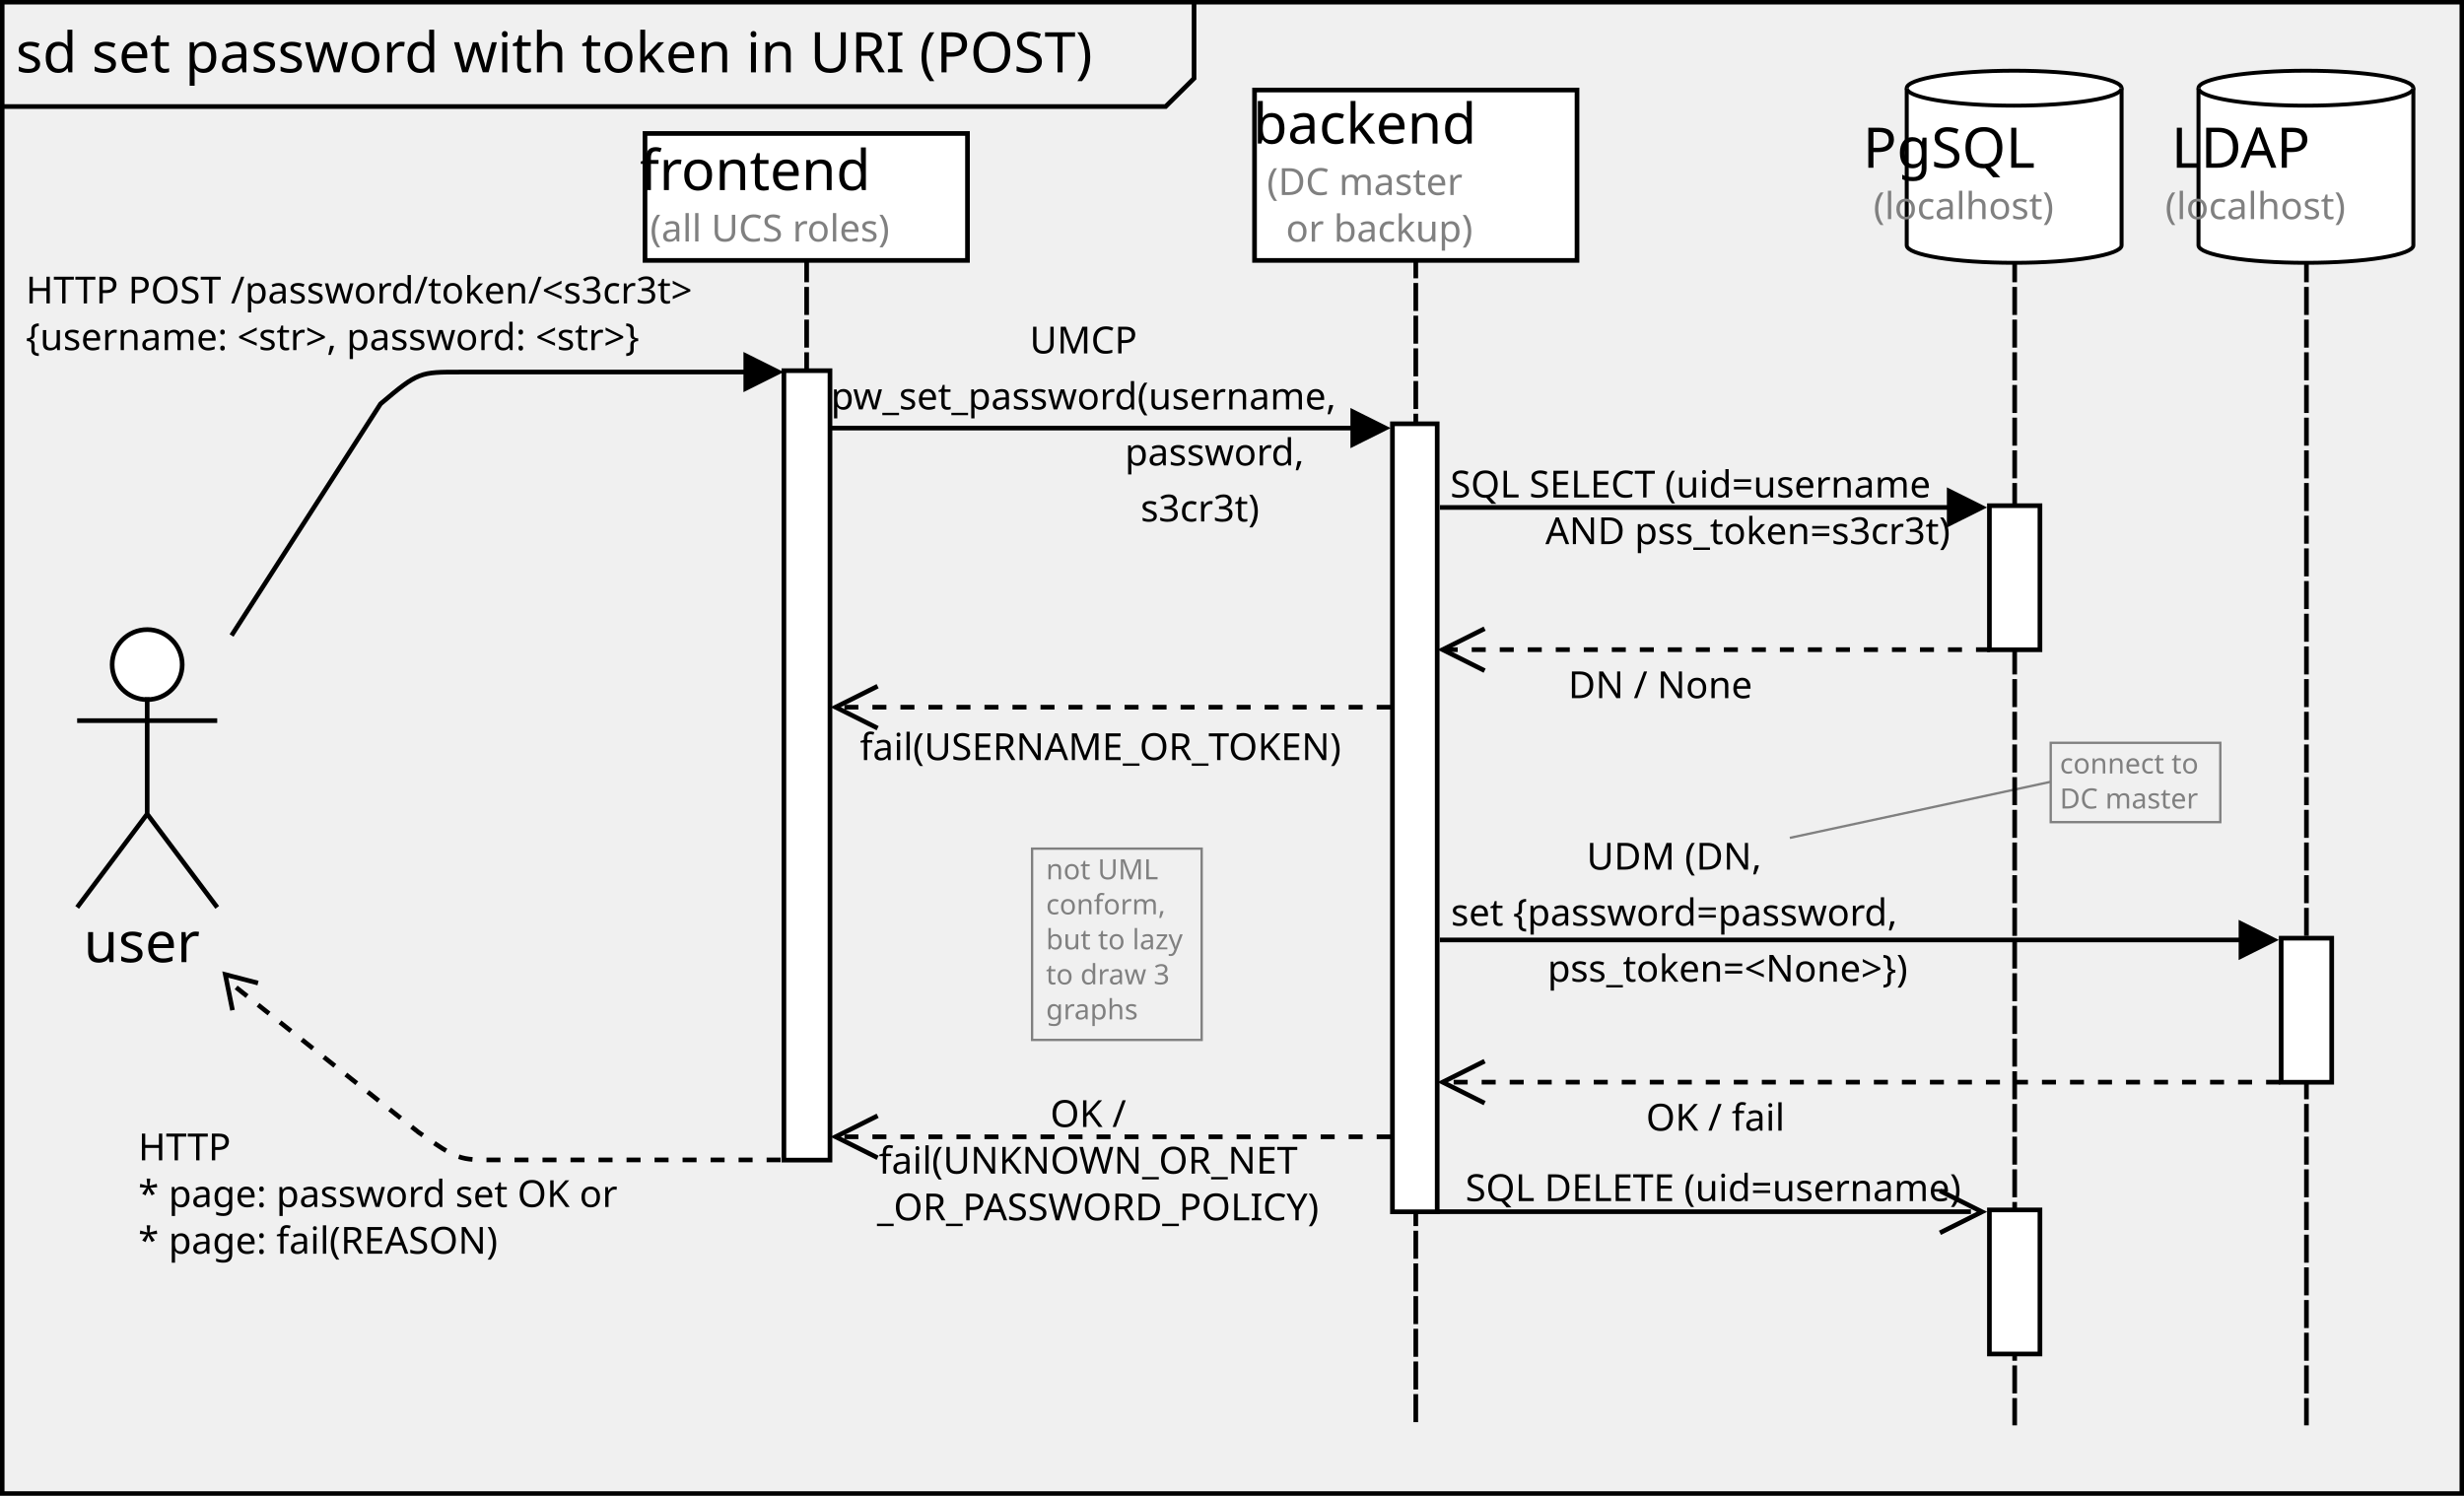
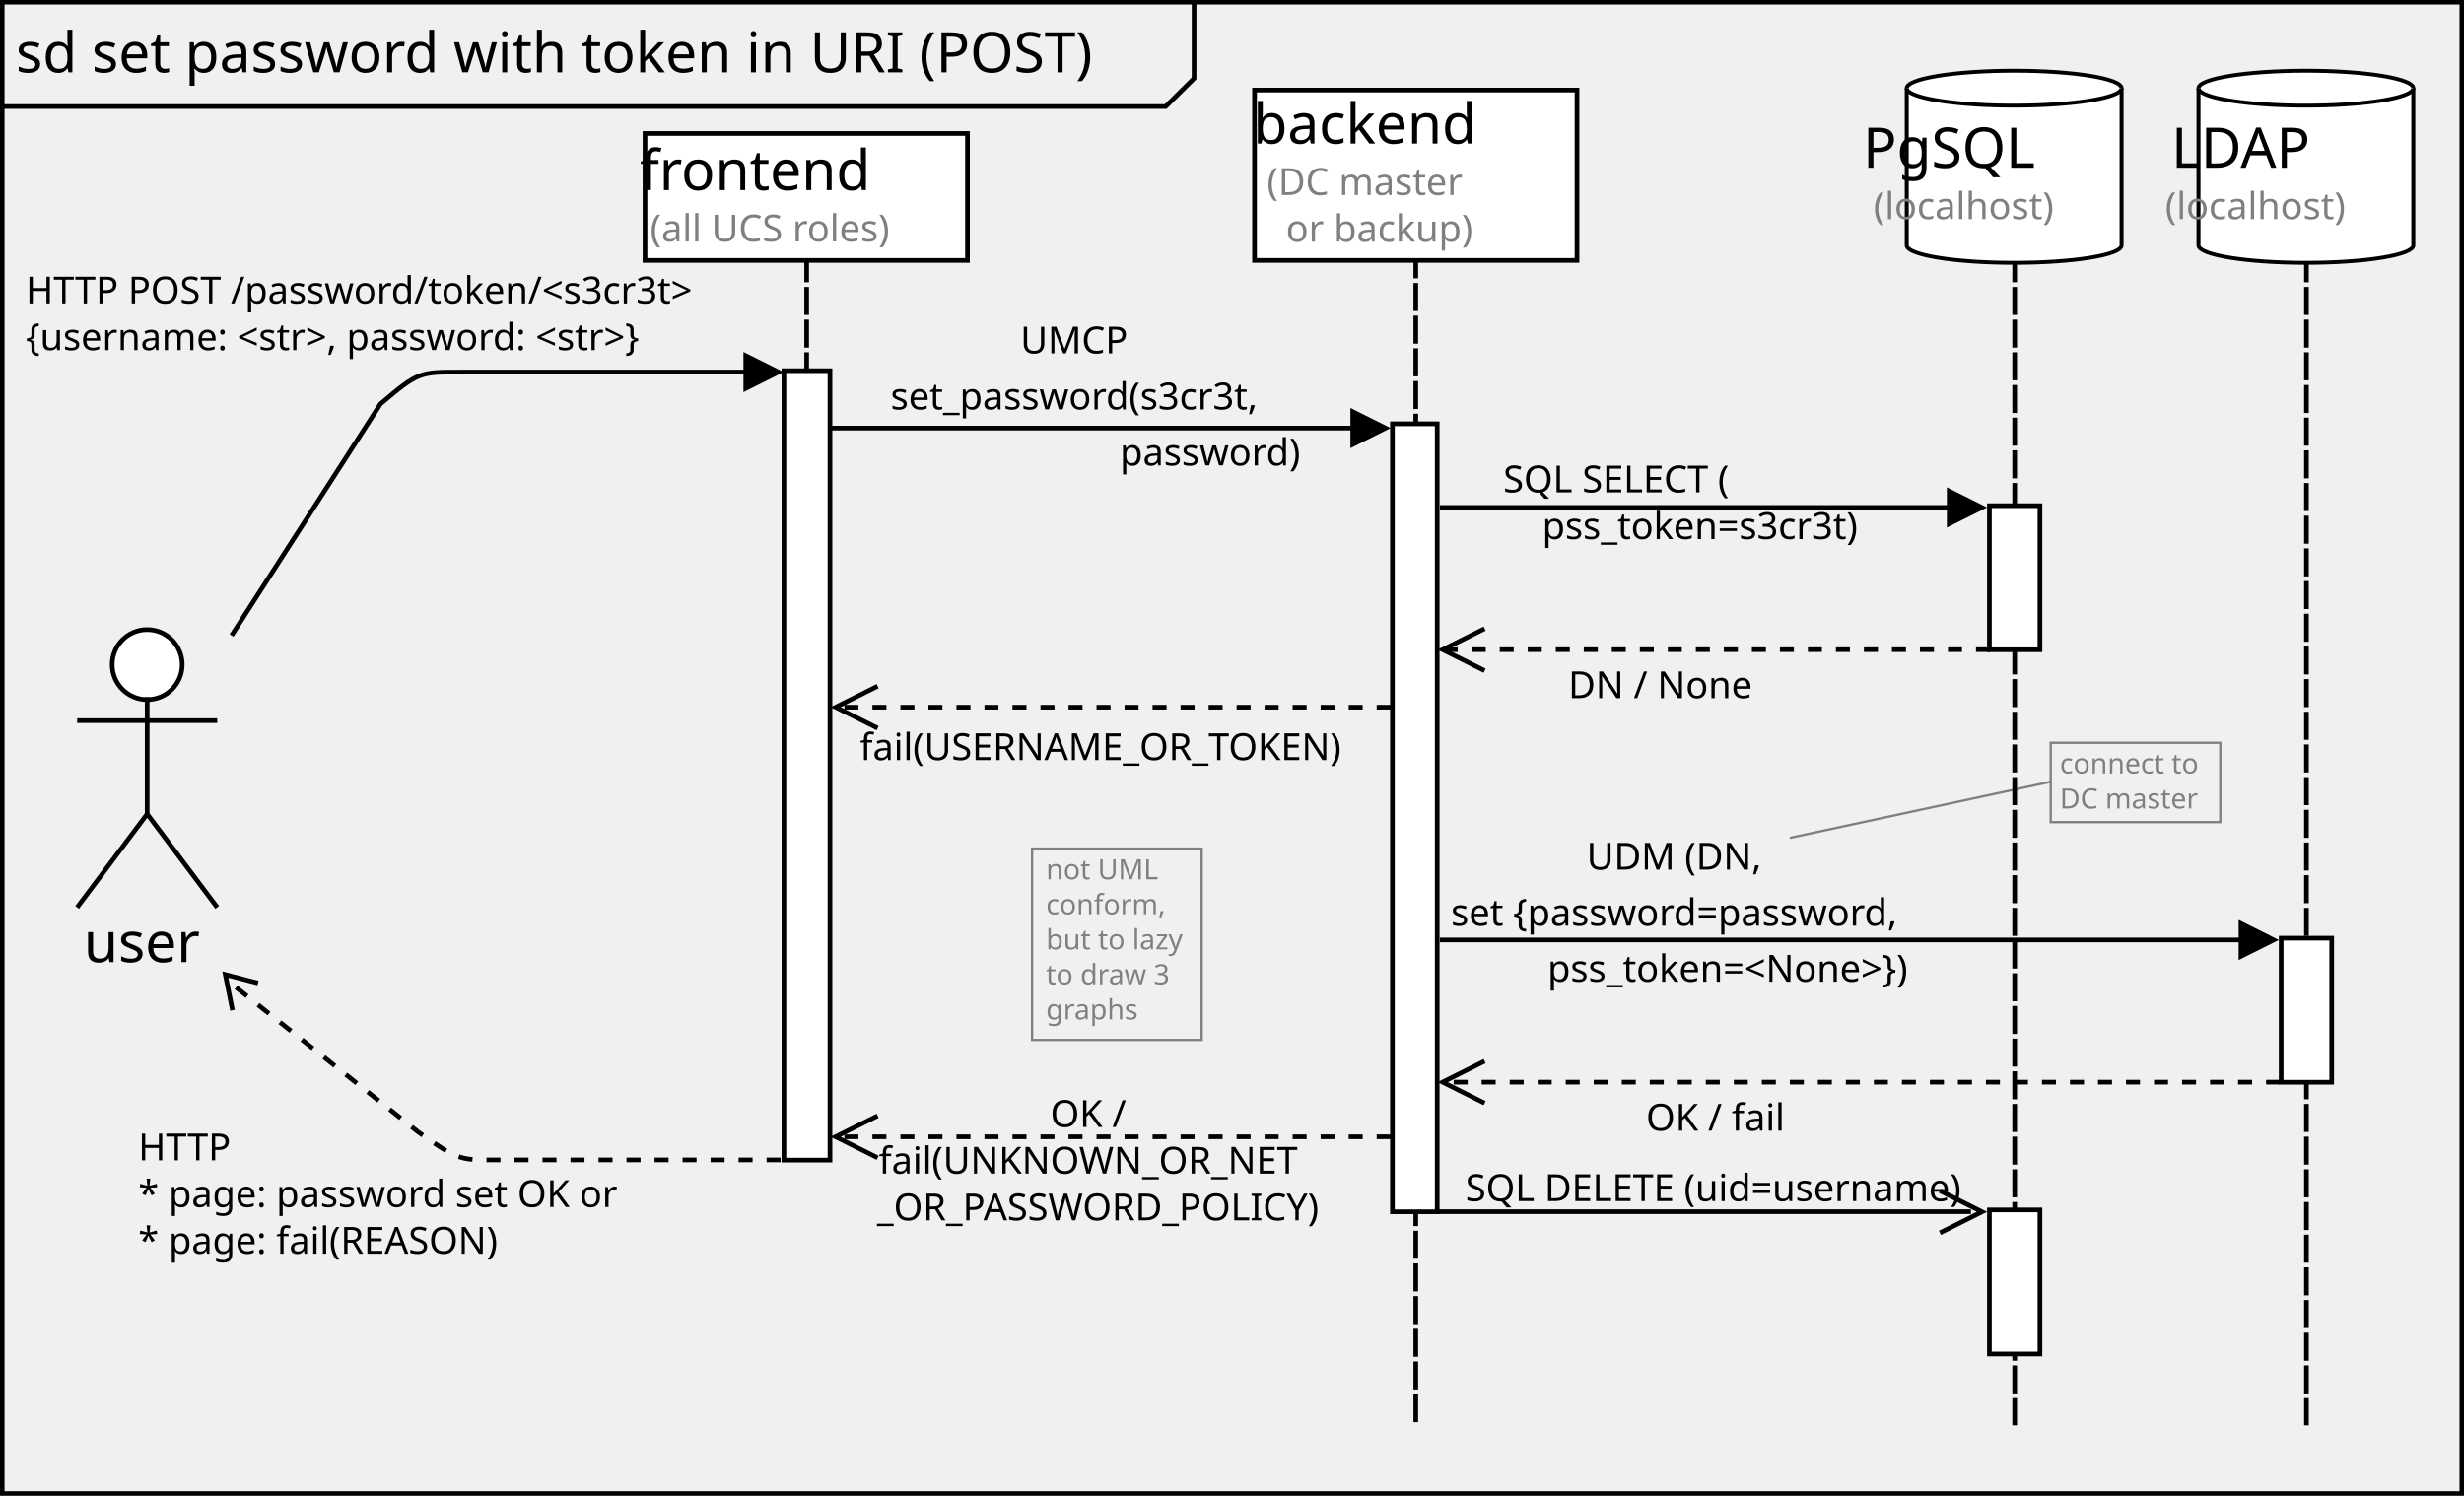
<svg xmlns="http://www.w3.org/2000/svg" width="527.719" height="320.375" version="1.1" content="%3Cmxfile%20userAgent%3D%22Mozilla%2F5.0%20(X11%3B%20Linux%20x86_64)%20AppleWebKit%2F537.36%20(KHTML%2C%20like%20Gecko)%20Chrome%2F47.0.251.0%20Safari%2F537.36%22%20type%3D%22device%22%3E%3Cdiagram%3E7Vrtb6M4E%2F9rIt1zUiMIzdvHpOnTPWlXqtSt9u5T5AQnoAXMgdNN76%2FfMXjA2JBXru3qyIeEjD3jwfP280DPuQv3DwmJvS%2FMpUFvYLn7nrPoDQb21LHgR1Bec8pwOs4J28R35aSS8OT%2FQyVR8m13vkvTykTOWMD9uEpcsyiia16hbVhQXSImWxRfEp7WJDCp33yXezl1MhiV9E%2FU33q4jD2a5iMpf0UZLt2QXcBvMhKMieGQoKzsrpx72LGEMRAjrsL9HQ3EruGG5Lf%2B%2F4bRQsmERlKRwwxSiRcS7KSOszVniaF56pFYXO7CIJ%2FgzF9own3Yn89kRYNHlvrcZxFMWTHOWahMmAX%2BVgxwFgPV42EAf2y4lGvDNIo%2BYeqfkaTyD5SFlCevMAUZpCtID7LRpX6UJkKSp1hnJGlEOsq2EFzuFVzI7arfOml4Zes2CYs4jVygPv%2FRG4wCWG3u%2Bi9wuRWXv5FMwPPdE3wnLKDp%2F3AWLKZMrOFF0gpsU6V0rB3rEVYtmJUQjJkf8SwIhvPecCEoNPEhFiiE%2BIIl3GNbFpHgsaS2Era31bjFeFTCFiNbDdsilq%2BJW1ljlLj99PXrI1CAMaEp5Yf2S89pRbKDsJ8lCfshaAFbf89IoNmfQLDwz1%2F4Z%2B9zMSAkiuuM3ne0jxxUtj5jztWjrlauOEm2oLuamgx7wF2xXbKWjFnubzTRjdW%2FHY0lmzQTSkloQLj%2FUlWgziZS%2BqPwslK0Znz8iwJyHSVPaVfYXiL0w2nSdRtXmdS6WOkkuTyNF%2BtIVSO22aBfqE5WbNpJfjdp8Dsjrn%2BXcGKJY2lMoopHjv7eCYAwD%2FyI3mCAzGCK3YclcBTlpeCbSxoSX2gjanuRJHLBF6adK7Uq7jJTLw3BkrlyJBQwIVql4uejKRuxJaBJTgBNioShK1tDOkv%2F6xIPiykMzV2SelQ4XZZeIgTOEzUl5UMyJRV%2FTkw1ahJpTjVqQjqcaqy%2BNRrdVoGcBM9XZpqxBg9tqS5KyHU0Uo0hR69XDlanlnMW1kHMt9OTklaraco2jwQlrjXiK6XJiw%2B%2BcGo8qhC4PlKujFQDVr9n2jiI0DrFOsU6xTrF3kKxX%2FCIqNdurMBHjoiO1cIR0XaMGvjt6aGupQPoYZkdGpewiMdcqO2nVsId1M6IhLSxB9TOKbQBw51giCuxlz2sP%2BMfgUyGHN0RdDkNGO4S6CMxqGL2CyLb6Q%2FifU1wj%2Bf5GSybtYI%2BdW8AGh2M78wdrlk0ZCtf8BZLjoWUD3T0sPqTCTjQWcePt3ddxOFnnxt03zUENQTBJc5r9rVWZP29Jdi%2BgPXhUUUqjKM1EQ5zZoxCkV3cNbs71l8WjjgYue8BR8zW4fOXu7rW4ceHIw1N8b4NN9nUGC%2FH9ApxTtlQ%2B1GYLI90yPNeSOvlxZEPZdGXsFP9LxQF2UZTEc0hHKIY%2FCNBB%2BkVVn9Y8Ysmr3g33KA%2FczgVq5oeMh0eFtSei6Av1oBexcifF7Mi3xzPJRDrJPBYyruS37H%2BF9HCsOER51ugBdRWCWg1eis1P%2BM5WvlNy9wPepNRb5ql2T2fcS5OBXGaLonrAv5I4a2sD9rUwEfQ%2BotDh3a%2B6Sn2ERGnNjh0ZzEEtdfhqHnfCx8MS8tVTneK5WKPRXBetKJduDr3DBhlrO%2BMHSrIYewgkmgPOzR41gDfobjcs4oafS6M0D3LEHQxjBDvyhQvKebTy3c8nfuf%3C%2Fdiagram%3E%3C%2Fmxfile%3E" id="svg2985">
  <defs id="defs2987" />
  <rect style="fill:none;stroke:#000000;stroke-width:0.967;stroke-miterlimit:4;stroke-opacity:1;stroke-dasharray:none;stroke-dashoffset:0" id="rect4211" width="526.762" height="319.428" x="0.483" y="0.472" />
-   <text xml:space="preserve" style="font-size:8px;font-style:normal;font-variant:normal;font-weight:normal;font-stretch:normal;text-align:end;line-height:125%;letter-spacing:0px;word-spacing:0px;writing-mode:lr-tb;text-anchor:end;fill:#000000;fill-opacity:1;stroke:none;font-family:Sans;-inkscape-font-specification:Sans" x="423.908" y="106.557" id="text4100">
-     <tspan id="tspan4102" x="423.908" y="106.557">SQL SELECT (uid=username</tspan>
-     <tspan x="423.908" y="116.557" id="tspan4104">AND pss_token=s3cr3t)</tspan>
+   <text xml:space="preserve" style="font-size:8px;font-style:normal;font-variant:normal;font-weight:normal;font-stretch:normal;text-align:start;line-height:125%;letter-spacing:0px;word-spacing:0px;writing-mode:lr-tb;text-anchor:start;fill:#000000;fill-opacity:1;stroke:none;font-family:Sans;-inkscape-font-specification:Sans" x="321.952" y="105.46" id="text4100">
+     <tspan id="tspan3116" x="321.952" y="105.46">SQL SELECT (</tspan>
+     <tspan x="321.952" y="115.46" id="tspan3105">    pss_token=s3cr3t)</tspan>
  </text>
  <path style="fill:none;stroke:#000000;stroke-width:1;stroke-linecap:butt;stroke-linejoin:miter;stroke-miterlimit:4;stroke-opacity:1;stroke-dasharray:6, 1;stroke-dashoffset:0" d="m 172.76,40.458 0,44.421" id="path4056" />
  <g id="g4068" transform="translate(-2.798339,-0.15625)">
    <rect y="28.743" x="140.94" height="27.192" width="69.067" id="rect4062" style="fill:#ffffff;fill-opacity:1;stroke:#000000;stroke-width:1;stroke-miterlimit:4;stroke-opacity:1;stroke-dasharray:none;stroke-dashoffset:0" />
    <text id="text4058" y="40.863" x="175.476" style="font-size:12px;font-style:normal;font-variant:normal;font-weight:normal;font-stretch:normal;text-align:center;line-height:125%;letter-spacing:0px;word-spacing:0px;writing-mode:lr-tb;text-anchor:middle;fill:#000000;fill-opacity:1;stroke:none;font-family:Sans;-inkscape-font-specification:Sans" xml:space="preserve">
      <tspan y="40.863" x="175.476" id="tspan4060">frontend</tspan>
      <tspan style="font-size:8px;font-style:normal;font-variant:normal;font-weight:normal;font-stretch:normal;text-align:center;line-height:125%;writing-mode:lr-tb;text-anchor:middle;fill:#808080;fill-opacity:1;font-family:Sans;-inkscape-font-specification:Sans" id="tspan3164" y="51.876" x="175.476">(all UCS roles)</tspan>
    </text>
  </g>
  <path id="path4078" d="m 303.22,53.613 0,251.685" style="fill:none;stroke:#000000;stroke-width:1;stroke-linecap:butt;stroke-linejoin:miter;stroke-miterlimit:4;stroke-opacity:1;stroke-dasharray:6, 1;stroke-dashoffset:0" />
  <g id="g4074" transform="translate(-3.100794,-0.15625)">
    <rect style="fill:#ffffff;fill-opacity:1;stroke:#000000;stroke-width:1;stroke-miterlimit:4;stroke-opacity:1;stroke-dasharray:none;stroke-dashoffset:0" id="rect4082" width="69.067" height="36.494" x="271.787" y="19.44" />
    <text xml:space="preserve" style="font-size:12px;font-style:normal;font-variant:normal;font-weight:normal;font-stretch:normal;text-align:center;line-height:125%;letter-spacing:0px;word-spacing:0px;writing-mode:lr-tb;text-anchor:middle;fill:#000000;fill-opacity:1;stroke:none;font-family:Sans;-inkscape-font-specification:Sans" x="306.32" y="30.907" id="text4084">
      <tspan id="tspan4086" x="306.32" y="30.907">backend</tspan>
      <tspan style="font-size:8px;font-style:normal;font-variant:normal;font-weight:normal;font-stretch:normal;text-align:center;line-height:125%;writing-mode:lr-tb;text-anchor:middle;fill:#808080;fill-opacity:1;font-family:Sans;-inkscape-font-specification:Sans" id="tspan3166" x="306.32" y="41.92">(DC master</tspan>
      <tspan style="font-size:8px;font-style:normal;font-variant:normal;font-weight:normal;font-stretch:normal;text-align:center;line-height:125%;writing-mode:lr-tb;text-anchor:middle;fill:#808080;fill-opacity:1;font-family:Sans;-inkscape-font-specification:Sans" id="tspan3168" x="306.32" y="51.92">or backup)</tspan>
    </text>
  </g>
  <g id="g4273" transform="translate(-7.627975,51.72575)">
    <text id="text4257" y="154.353" x="25.545" style="font-size:12px;font-style:normal;font-variant:normal;font-weight:normal;font-stretch:normal;text-align:start;line-height:125%;letter-spacing:0px;word-spacing:0px;writing-mode:lr-tb;text-anchor:start;fill:#000000;fill-opacity:1;stroke:none;font-family:Sans;-inkscape-font-specification:Sans" xml:space="preserve">
      <tspan y="154.353" x="25.545" id="tspan4259">user</tspan>
    </text>
    <g transform="translate(-1.349123,-32.87197)" id="g4106">
      <ellipse style="fill:#ffffff;stroke:#000000" d="m 47.5,123 c 0,4.142 -3.358,7.5 -7.5,7.5 -4.142,0 -7.5,-3.358 -7.5,-7.5 0,-4.142 3.358,-7.5 7.5,-7.5 4.142,0 7.5,3.358 7.5,7.5 z" id="ellipse2991" pointer-events="none" ry="7.5" rx="7.5" cy="123" cx="40" transform="translate(0.5,0.5)" />
      <path style="fill:none;stroke:#000000;stroke-miterlimit:10" id="path2993" pointer-events="none" stroke-miterlimit="10" d="m 40.5,130.5 0,25 m 0,-20 -15,0 m 15,0 15,0 m -15,20 -15,20 m 15,-20 15,20" />
    </g>
  </g>
  <rect style="fill:#ffffff;stroke:#000000" id="rect3003" pointer-events="none" height="169.089" width="9.869" y="79.396" x="167.891" />
  <g id="g4048" transform="translate(12.34559,34.19097)">
    <path d="M 37.247,101.927 69.153,52.314 C 77.286,45.446 77.515,45.5 86.314,45.5 l 61.066,0" stroke-miterlimit="10" pointer-events="none" id="path3013" style="fill:none;stroke:#000000;stroke-miterlimit:10" />
    <path d="m 154.38,45.5 -7,3.5 0,-7 z" stroke-miterlimit="10" pointer-events="none" id="path3015" style="fill:#000000;stroke:#000000;stroke-miterlimit:10" />
  </g>
  <g id="g4052" transform="translate(12.34559,-5.986816)">
    <path d="m 154.841,254.433 -61.341,0 c -7.442,0 -7.746,0.025 -16.224,-5.934 L 37.553,216.95" stroke-miterlimit="10" pointer-events="none" id="path3025" style="fill:none;stroke:#000000;stroke-miterlimit:10;stroke-dasharray:3, 3" />
    <path d="m 42.915,216.549 -7.007,-1.822 1.54,7.644" stroke-miterlimit="10" pointer-events="none" id="path3027" style="fill:none;stroke:#000000;stroke-miterlimit:10" />
  </g>
  <rect style="fill:#ffffff;stroke:#000000" id="rect3037" pointer-events="none" height="168.782" width="9.589" y="90.772" x="298.22" />
  <g id="g4044" transform="translate(12.34559,46.19097)">
    <path d="m 165.5,45.5 111.88,0" stroke-miterlimit="10" pointer-events="none" id="path3047" style="fill:none;stroke:#000000;stroke-miterlimit:10" />
    <path d="m 284.38,45.5 -7,3.5 0,-7 z" stroke-miterlimit="10" pointer-events="none" id="path3049" style="fill:#000000;stroke:#000000;stroke-miterlimit:10" />
  </g>
  <g id="g4032" transform="translate(15.44638,-115.5276)" />
  <g id="g4040" transform="translate(20.0838,48.19097)">
    <path d="M 288.31,60.5 397.38,60.5" stroke-miterlimit="10" pointer-events="none" id="path3081" style="fill:none;stroke:#000000;stroke-miterlimit:10" />
    <path d="m 404.38,60.5 -7,3.5 0,-7 z" stroke-miterlimit="10" pointer-events="none" id="path3083" style="fill:#000000;stroke:#000000;stroke-miterlimit:10" />
  </g>
  <g id="g4036" transform="translate(12.34559,-106.3498)">
    <path d="M 413.857,245.5 297.74,245.5" stroke-miterlimit="10" pointer-events="none" id="path3093" style="fill:none;stroke:#000000;stroke-miterlimit:10;stroke-dasharray:3, 3" />
    <path d="m 305.62,241 -9,4.5 9,4.5" stroke-miterlimit="10" pointer-events="none" id="path3095" style="fill:none;stroke:#000000;stroke-miterlimit:10" />
  </g>
  <text xml:space="preserve" style="font-size:8px;font-style:normal;font-variant:normal;font-weight:normal;font-stretch:normal;text-align:start;line-height:125%;letter-spacing:0px;word-spacing:0px;writing-mode:lr-tb;text-anchor:start;fill:#000000;fill-opacity:1;stroke:none;font-family:Sans;-inkscape-font-specification:Sans" x="5.527" y="64.99" id="text4028">
    <tspan x="5.527" y="64.99" id="tspan4345">HTTP POST /password/token/&lt;s3cr3t&gt;</tspan>
    <tspan x="5.527" y="74.99" id="tspan6767">{username: &lt;str&gt;, password: &lt;str&gt;}</tspan>
  </text>
  <text id="text4130" y="149.539" x="335.877" style="font-size:8px;font-style:normal;font-variant:normal;font-weight:normal;font-stretch:normal;text-align:start;line-height:125%;letter-spacing:0px;word-spacing:0px;writing-mode:lr-tb;text-anchor:start;fill:#000000;fill-opacity:1;stroke:none;font-family:Sans;-inkscape-font-specification:Sans" xml:space="preserve">
    <tspan y="149.539" x="335.877" id="tspan4209">DN / None</tspan>
  </text>
-   <text xml:space="preserve" style="font-size:8px;font-style:normal;font-variant:normal;font-weight:normal;font-stretch:normal;text-align:center;line-height:150%;letter-spacing:0px;word-spacing:0px;writing-mode:lr-tb;text-anchor:middle;fill:#000000;fill-opacity:1;stroke:none;font-family:Sans;-inkscape-font-specification:Sans" x="237.243" y="75.697" id="text4100-5">
-     <tspan x="237.243" y="75.697" id="tspan4104-3">UMCP</tspan>
-     <tspan x="237.243" y="87.697" id="tspan4164">pw_set_password(username,</tspan>
-     <tspan x="237.243" y="99.697" id="tspan3423">                           password,</tspan>
-     <tspan x="237.243" y="111.697" id="tspan3421">                      s3cr3t)</tspan>
+   <text xml:space="preserve" style="font-size:8px;font-style:normal;font-variant:normal;font-weight:normal;font-stretch:normal;text-align:center;line-height:150%;letter-spacing:0px;word-spacing:0px;writing-mode:lr-tb;text-anchor:middle;fill:#000000;fill-opacity:1;stroke:none;font-family:Sans;-inkscape-font-specification:Sans" x="235.243" y="75.697" id="text4100-5">
+     <tspan x="235.243" y="75.697" id="tspan4164">UMCP</tspan>
+     <tspan x="235.243" y="87.697" id="tspan3108">set_password(s3cr3t,</tspan>
+     <tspan x="235.243" y="99.697" id="tspan3421">                          password)</tspan>
  </text>
  <text id="text4199" y="248.533" x="29.609" style="font-size:8px;font-style:normal;font-variant:normal;font-weight:normal;font-stretch:normal;text-align:start;line-height:125%;letter-spacing:0px;word-spacing:0px;writing-mode:lr-tb;text-anchor:start;fill:#000000;fill-opacity:1;stroke:none;font-family:Sans;-inkscape-font-specification:Sans" xml:space="preserve">
    <tspan y="248.533" x="29.609" id="tspan4201">HTTP</tspan>
    <tspan y="258.533" x="29.609" id="tspan4203">* page: password set OK or</tspan>
    <tspan y="268.533" x="29.609" id="tspan4207">* page: fail(REASON)</tspan>
  </text>
  <text xml:space="preserve" style="font-size:12px;font-style:normal;font-variant:normal;font-weight:normal;font-stretch:normal;text-align:start;line-height:125%;letter-spacing:0px;word-spacing:0px;writing-mode:lr-tb;text-anchor:start;fill:#000000;fill-opacity:1;stroke:none;font-family:Sans;-inkscape-font-specification:Sans" x="3.39" y="15.492" id="text4213">
    <tspan id="tspan4215" x="3.39" y="15.492">sd set password with token in URI (POST)</tspan>
  </text>
  <path style="fill:none;stroke:#000000;stroke-width:1px;stroke-linecap:butt;stroke-linejoin:miter;stroke-opacity:1" d="m 0.548,22.818 249.097,0 6.09,-6.03 0,-16.444" id="path4280" />
  <text id="text4408" y="186.265" x="363.755" style="font-size:8px;font-style:normal;font-variant:normal;font-weight:normal;font-stretch:normal;text-align:center;line-height:150%;letter-spacing:0px;word-spacing:0px;writing-mode:lr-tb;text-anchor:middle;fill:#000000;fill-opacity:1;stroke:none;font-family:Sans;-inkscape-font-specification:Sans" xml:space="preserve">
    <tspan id="tspan4412" y="186.265" x="363.755">UDM (DN,</tspan>
    <tspan y="198.265" x="363.755" id="tspan4446">set {password=password,</tspan>
    <tspan y="210.265" x="363.755" id="tspan3430">         pss_token=&lt;None&gt;})</tspan>
  </text>
  <g transform="translate(82.57269,140.828)" id="g4416">
    <path style="fill:none;stroke:#000000;stroke-miterlimit:10" id="path4418" pointer-events="none" stroke-miterlimit="10" d="M 225.81,60.5 397.38,60.5" />
    <path style="fill:#000000;stroke:#000000;stroke-miterlimit:10" id="path4420" pointer-events="none" stroke-miterlimit="10" d="m 404.38,60.5 -7,3.5 0,-7 z" />
  </g>
  <g transform="translate(12.34559,-13.71274)" id="g4422">
    <path style="fill:none;stroke:#000000;stroke-miterlimit:10;stroke-dasharray:3, 3" id="path4424" pointer-events="none" stroke-miterlimit="10" d="M 475.987,245.5 297.74,245.5" />
    <path style="fill:none;stroke:#000000;stroke-miterlimit:10" id="path4426" pointer-events="none" stroke-miterlimit="10" d="m 305.62,241 -9,4.5 9,4.5" />
  </g>
  <text xml:space="preserve" style="font-size:8px;font-style:normal;font-variant:normal;font-weight:normal;font-stretch:normal;text-align:start;line-height:125%;letter-spacing:0px;word-spacing:0px;writing-mode:lr-tb;text-anchor:start;fill:#000000;fill-opacity:1;stroke:none;font-family:Sans;-inkscape-font-specification:Sans" x="352.539" y="242.176" id="text4428">
    <tspan id="tspan4434" x="352.539" y="242.176">OK / fail</tspan>
  </text>
  <g transform="translate(61.62828,94.60238)" id="g3426">
    <rect style="fill:none;stroke:#808080;stroke-width:0.5;stroke-miterlimit:4;stroke-opacity:1;stroke-dasharray:none;stroke-dashoffset:0" id="rect3428" width="36.32" height="16.995" x="377.579" y="64.5" />
    <text xml:space="preserve" style="font-size:6px;font-style:normal;font-variant:normal;font-weight:normal;font-stretch:normal;text-align:start;line-height:125%;letter-spacing:0px;word-spacing:0px;writing-mode:lr-tb;text-anchor:start;fill:#808080;fill-opacity:1;stroke:none;font-family:Sans;-inkscape-font-specification:Sans" x="379.523" y="71.069" id="text3430">
      <tspan x="379.523" y="71.069" id="tspan3436">connect to</tspan>
      <tspan x="379.523" y="78.569" id="tspan3445">DC master</tspan>
    </text>
  </g>
  <path id="path3438" d="m 439.128,167.47 -55.793,11.994" style="fill:none;stroke:#808080;stroke-width:0.5;stroke-linecap:butt;stroke-linejoin:miter;stroke-miterlimit:4;stroke-opacity:1;stroke-dasharray:none" />
  <g id="g3702" transform="translate(0,-25.19395)">
    <path d="m 297.846,268.682 -117.76,0" stroke-miterlimit="10" pointer-events="none" id="path3481" style="fill:none;stroke:#000000;stroke-miterlimit:10;stroke-dasharray:3, 3" />
    <path d="m 187.966,264.182 -9,4.5 9,4.5" stroke-miterlimit="10" pointer-events="none" id="path3483" style="fill:none;stroke:#000000;stroke-miterlimit:10" />
    <text id="text3485" y="266.579" x="240.344" style="font-size:8px;font-style:normal;font-variant:normal;font-weight:normal;font-stretch:normal;text-align:center;line-height:125%;letter-spacing:0px;word-spacing:0px;writing-mode:lr-tb;text-anchor:middle;fill:#000000;fill-opacity:1;stroke:none;font-family:Sans;-inkscape-font-specification:Sans" xml:space="preserve">
      <tspan id="tspan3487" y="266.579" x="240.344">OK /</tspan>
      <tspan y="276.579" x="240.344" id="tspan3710">fail(UNKNOWN_OR_NET</tspan>
      <tspan y="286.579" x="240.344" id="tspan3285">_OR_PASSWORD_POLICY)</tspan>
    </text>
  </g>
  <g id="g3489" transform="translate(172.2742,-63.41882)">
    <path style="fill:none;stroke:#000000;stroke-miterlimit:10;stroke-dasharray:3, 3" id="path3491" pointer-events="none" stroke-miterlimit="10" d="m 285.5,370.878 -117.76,0" transform="translate(-159.9286,-155.9853)" />
    <path style="fill:none;stroke:#000000;stroke-miterlimit:10" id="path3493" pointer-events="none" stroke-miterlimit="10" d="m 175.62,366.378 -9,4.5 9,4.5" transform="translate(-159.9286,-155.9853)" />
    <text xml:space="preserve" style="font-size:8px;font-style:normal;font-variant:normal;font-weight:normal;font-stretch:normal;text-align:center;line-height:125%;letter-spacing:0px;word-spacing:0px;writing-mode:lr-tb;text-anchor:middle;fill:#000000;fill-opacity:1;stroke:none;font-family:Sans;-inkscape-font-specification:Sans" x="68.618" y="226.221" id="text3495">
      <tspan x="68.618" y="226.221" id="tspan3497">fail(USERNAME_OR_TOKEN)</tspan>
    </text>
  </g>
  <g transform="translate(-156.5347,117.269)" id="g3499">
    <rect style="fill:none;stroke:#808080;stroke-width:0.5;stroke-miterlimit:4;stroke-opacity:1;stroke-dasharray:none;stroke-dashoffset:0" id="rect3501" width="36.32" height="40.976" x="377.579" y="64.5" />
    <text xml:space="preserve" style="font-size:6px;font-style:normal;font-variant:normal;font-weight:normal;font-stretch:normal;text-align:start;line-height:125%;letter-spacing:0px;word-spacing:0px;writing-mode:lr-tb;text-anchor:start;fill:#808080;fill-opacity:1;stroke:none;font-family:Sans;-inkscape-font-specification:Sans" x="380.564" y="71.069" id="text3503">
      <tspan x="380.564" y="71.069" id="tspan3509">not UML</tspan>
      <tspan x="380.564" y="78.569" id="tspan3518">conform,</tspan>
      <tspan x="380.564" y="86.069" id="tspan3520">but to lazy</tspan>
      <tspan x="380.564" y="93.569" id="tspan3522">to draw 3</tspan>
      <tspan x="380.564" y="101.069" id="tspan3524">graphs</tspan>
    </text>
  </g>
  <g id="g9438">
    <path id="path4090" d="m 431.486,40.458 0,264.841" style="fill:none;stroke:#000000;stroke-width:1;stroke-linecap:butt;stroke-linejoin:miter;stroke-miterlimit:4;stroke-opacity:1;stroke-dasharray:6, 1;stroke-dashoffset:0" />
    <g transform="translate(6.129078,-3.958012)" id="g5942">
      <g id="g2168" xml:space="preserve" style="fill:#ffffff;fill-opacity:1;stroke:#000000;stroke-width:1.001;stroke-miterlimit:10.433;stroke-dasharray:none" transform="matrix(0.8520564,0,0,-0.8311646,359.2971,98.39693)">
        <path id="path2170" d="m 50.398,50.398 v 40.5 c 0,2.485 12.102,4.5 27,4.5 14.899,0 27.002,-2.015 27.002,-4.5 v -40.5 c 0,-2.48 -12.103,-4.5 -27.002,-4.5 -14.898,0 -27,2.02 -27,4.5 z" style="fill:#ffffff;fill-opacity:1;stroke-width:1.001;stroke-miterlimit:10.433;stroke-dasharray:none" />
        <path id="path2172" d="m 50.398,90.898 0.036,-0.231 0.104,-0.228 0.172,-0.225 0.237,-0.221 0.302,-0.218 0.364,-0.213 0.425,-0.209 0.484,-0.204 0.541,-0.199 0.597,-0.194 0.65,-0.189 0.703,-0.182 0.753,-0.177 0.802,-0.17 0.849,-0.163 0.894,-0.157 0.938,-0.149 0.98,-0.141 1.021,-0.134 1.058,-0.126 1.096,-0.117 1.13,-0.108 1.165,-0.1 1.195,-0.09 1.226,-0.081 1.254,-0.071 1.281,-0.061 1.306,-0.05 1.329,-0.04 1.35,-0.028 1.37,-0.018 1.388,-0.006 c 14.899,0 27.002,2.02 27.002,4.5" style="fill:#ffffff;fill-opacity:1;stroke-width:1.001;stroke-miterlimit:10.433;stroke-dasharray:none" />
      </g>
      <text xml:space="preserve" style="font-size:12px;font-style:normal;font-variant:normal;font-weight:normal;font-stretch:normal;text-align:center;line-height:125%;letter-spacing:0px;word-spacing:0px;writing-mode:lr-tb;text-anchor:middle;fill:#000000;fill-opacity:1;stroke:none;font-family:Sans;-inkscape-font-specification:Sans" x="425.344" y="39.878" id="text4096-6">
        <tspan id="tspan4098-7" x="425.344" y="39.878">PgSQL</tspan>
        <tspan x="425.344" y="50.891" id="tspan3170-1" style="font-size:8px;font-style:normal;font-variant:normal;font-weight:normal;font-stretch:normal;text-align:center;line-height:125%;writing-mode:lr-tb;text-anchor:middle;fill:#808080;fill-opacity:1;font-family:Sans;-inkscape-font-specification:Sans">(localhost)</tspan>
      </text>
    </g>
  </g>
  <g id="g9448" transform="translate(62.48889,0)">
    <path style="fill:none;stroke:#000000;stroke-width:1;stroke-linecap:butt;stroke-linejoin:miter;stroke-miterlimit:4;stroke-opacity:1;stroke-dasharray:6, 1;stroke-dashoffset:0" d="m 431.486,40.458 0,264.841" id="path9450" />
    <g id="g9452" transform="translate(6.129078,-3.958012)">
      <g transform="matrix(0.8520564,0,0,-0.8311646,359.2971,98.39693)" style="fill:#ffffff;fill-opacity:1;stroke:#000000;stroke-width:1.001;stroke-miterlimit:10.433;stroke-dasharray:none" xml:space="preserve" id="g9454">
        <path style="fill:#ffffff;fill-opacity:1;stroke-width:1.001;stroke-miterlimit:10.433;stroke-dasharray:none" d="m 50.398,50.398 v 40.5 c 0,2.485 12.102,4.5 27,4.5 14.899,0 27.002,-2.015 27.002,-4.5 v -40.5 c 0,-2.48 -12.103,-4.5 -27.002,-4.5 -14.898,0 -27,2.02 -27,4.5 z" id="path9456" />
        <path style="fill:#ffffff;fill-opacity:1;stroke-width:1.001;stroke-miterlimit:10.433;stroke-dasharray:none" d="m 50.398,90.898 0.036,-0.231 0.104,-0.228 0.172,-0.225 0.237,-0.221 0.302,-0.218 0.364,-0.213 0.425,-0.209 0.484,-0.204 0.541,-0.199 0.597,-0.194 0.65,-0.189 0.703,-0.182 0.753,-0.177 0.802,-0.17 0.849,-0.163 0.894,-0.157 0.938,-0.149 0.98,-0.141 1.021,-0.134 1.058,-0.126 1.096,-0.117 1.13,-0.108 1.165,-0.1 1.195,-0.09 1.226,-0.081 1.254,-0.071 1.281,-0.061 1.306,-0.05 1.329,-0.04 1.35,-0.028 1.37,-0.018 1.388,-0.006 c 14.899,0 27.002,2.02 27.002,4.5" id="path9458" />
      </g>
      <text id="text9460" y="39.878" x="425.344" style="font-size:12px;font-style:normal;font-variant:normal;font-weight:normal;font-stretch:normal;text-align:center;line-height:125%;letter-spacing:0px;word-spacing:0px;writing-mode:lr-tb;text-anchor:middle;fill:#000000;fill-opacity:1;stroke:none;font-family:Sans;-inkscape-font-specification:Sans" xml:space="preserve">
        <tspan y="39.878" x="425.344" id="tspan9462">LDAP</tspan>
        <tspan style="font-size:8px;font-style:normal;font-variant:normal;font-weight:normal;font-stretch:normal;text-align:center;line-height:125%;writing-mode:lr-tb;text-anchor:middle;fill:#808080;fill-opacity:1;font-family:Sans;-inkscape-font-specification:Sans" id="tspan9464" y="50.891" x="425.344">(localhost)</tspan>
      </text>
    </g>
  </g>
  <rect x="488.564" y="200.95" width="10.822" height="30.859" pointer-events="none" id="rect4414" style="fill:#ffffff;stroke:#000000" />
  <rect style="fill:#ffffff;stroke:#000000" id="rect3071" pointer-events="none" height="30.859" width="10.822" y="108.313" x="426.075" />
  <text id="text3712" y="257.26" x="426.234" style="font-size:8px;font-style:normal;font-variant:normal;font-weight:normal;font-stretch:normal;text-align:end;line-height:125%;letter-spacing:0px;word-spacing:0px;writing-mode:lr-tb;text-anchor:end;fill:#000000;fill-opacity:1;stroke:none;font-family:Sans;-inkscape-font-specification:Sans" xml:space="preserve">
    <tspan id="tspan3716" y="257.26" x="426.234">SQL DELETE (uid=username)</tspan>
  </text>
  <rect x="426.075" y="259.154" width="10.822" height="30.859" pointer-events="none" id="rect3728" style="fill:#ffffff;stroke:#000000" />
  <g id="g3748" transform="translate(4.651191,1.744197)">
    <path style="fill:none;stroke:#000000;stroke-miterlimit:10" id="path3738" pointer-events="none" stroke-miterlimit="10" d="m 410.832,253.315 9,4.5 -9,4.5" />
    <path style="fill:none;stroke:#000000;stroke-miterlimit:10" id="path3732" pointer-events="none" stroke-miterlimit="10" d="m 303.161,257.787 114.303,0" />
  </g>
</svg>
